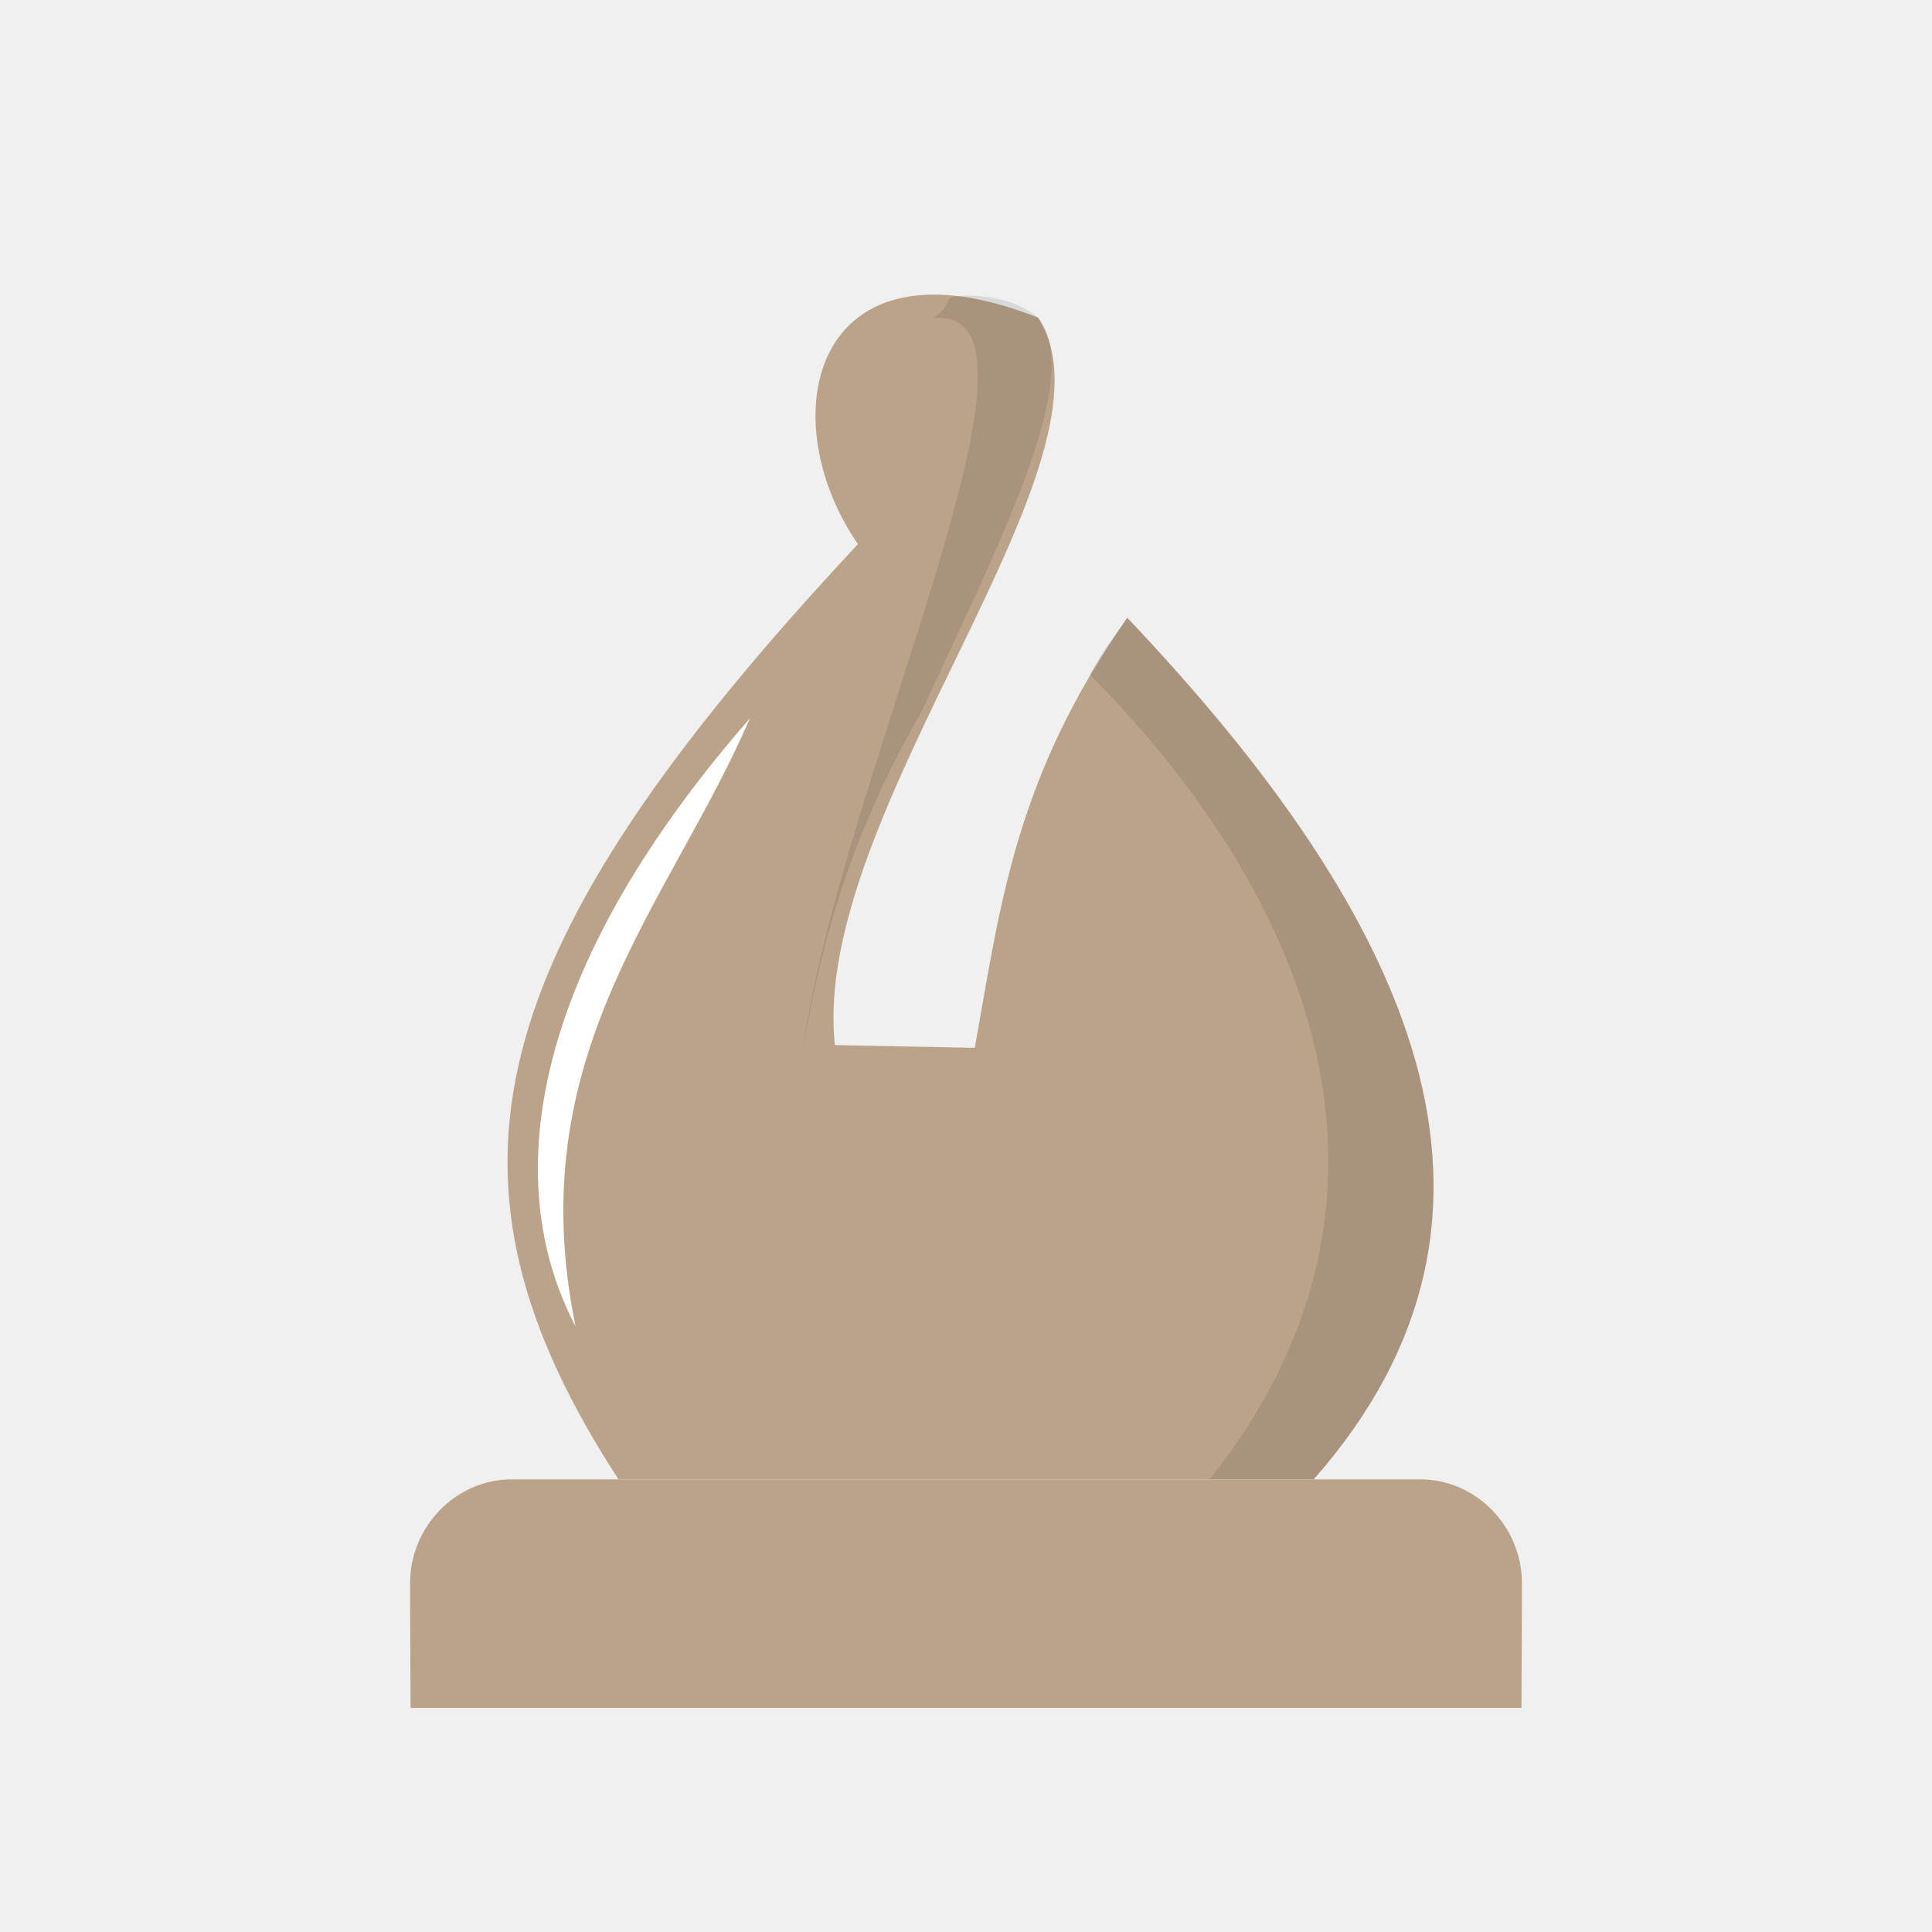
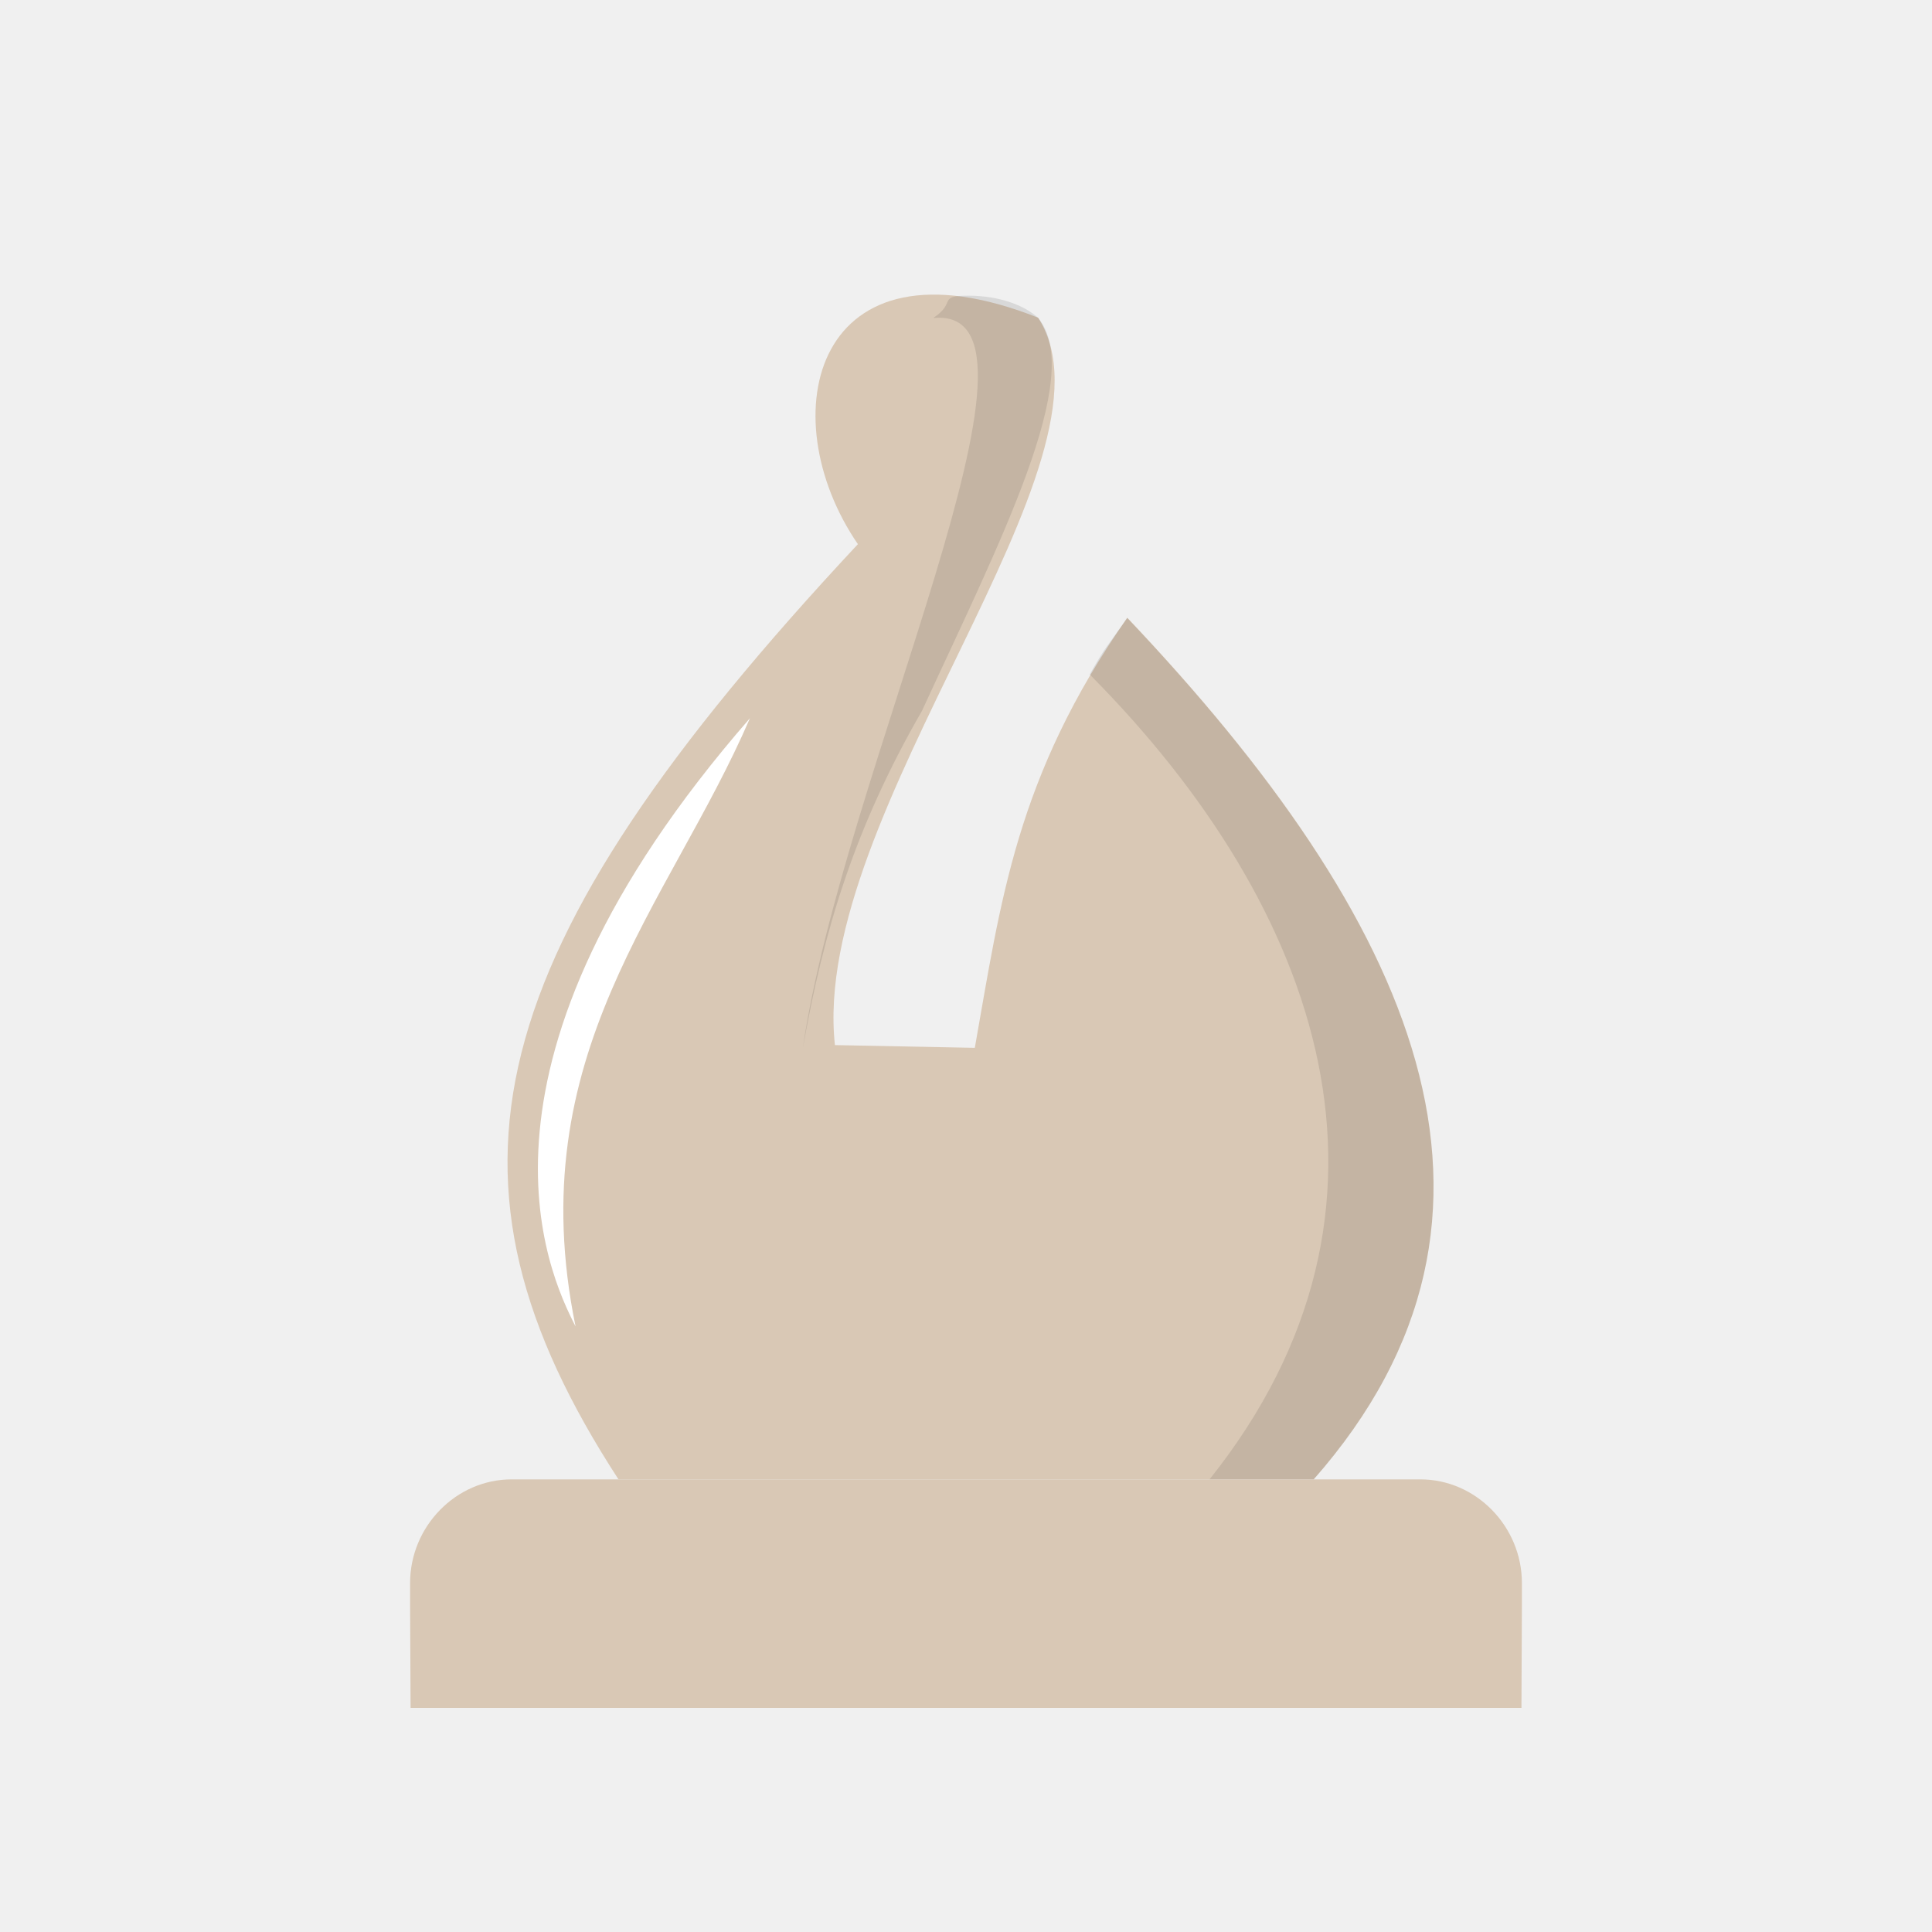
<svg xmlns="http://www.w3.org/2000/svg" width="50mm" height="50mm" fill-rule="evenodd" clip-rule="evenodd" image-rendering="optimizeQuality" shape-rendering="geometricPrecision" text-rendering="geometricPrecision" viewBox="0 0 50 50">
-   <path fill="#bba38a" d="M26.87 8.223c-5.797-2.298-6.952 2.527-4.668 5.86-9.898 10.6-11.253 16.425-6.195 24.204h17.99c6.084-6.912 2.558-14.515-4.823-22.3-2.883 4.119-3.274 7.35-3.946 11.131l-3.62-.071c-.66-6.006 7.622-15.14 5.261-18.823z" />
+   <path fill="#d9c8b5" d="M26.87 8.223c-5.797-2.298-6.952 2.527-4.668 5.86-9.898 10.6-11.253 16.425-6.195 24.204h17.99c6.084-6.912 2.558-14.515-4.823-22.3-2.883 4.119-3.274 7.35-3.946 11.131l-3.62-.071c-.66-6.006 7.622-15.14 5.261-18.823z" />
  <path d="M24.933 7.654c-.625.02-.207.197-.771.567 0 .003.01.006.01.008 3.582-.311-2.369 11.772-3.394 18.894.536-3.014 1.325-5.68 3.082-8.725 2.003-4.351 4.237-8.681 3.008-10.169-.411-.38-1.144-.601-1.934-.575zm4.24 8.338c-.6.856-.517.67-.972 1.462 6.004 6.049 8.728 13.787 3.097 20.838h2.696c6.085-6.912 2.56-14.515-4.822-22.3z" opacity=".1" />
-   <path fill="#bba38a" d="M13.24 38.286c-1.437 0-2.627 1.216-2.627 2.685v.545l.013 2.684h28.749l.012-2.684v-.545c0-1.468-1.19-2.685-2.627-2.685H25z" />
+   <path fill="#d9c8b5" d="M13.24 38.286c-1.437 0-2.627 1.216-2.627 2.685v.545l.013 2.684h28.749l.012-2.684v-.545c0-1.468-1.19-2.685-2.627-2.685H25z" />
  <path fill="#fff" d="M14.895 34.327c-.716-1.396-3.266-6.812 4.513-15.739-2.1 4.86-5.958 8.69-4.513 15.739" />
</svg>
